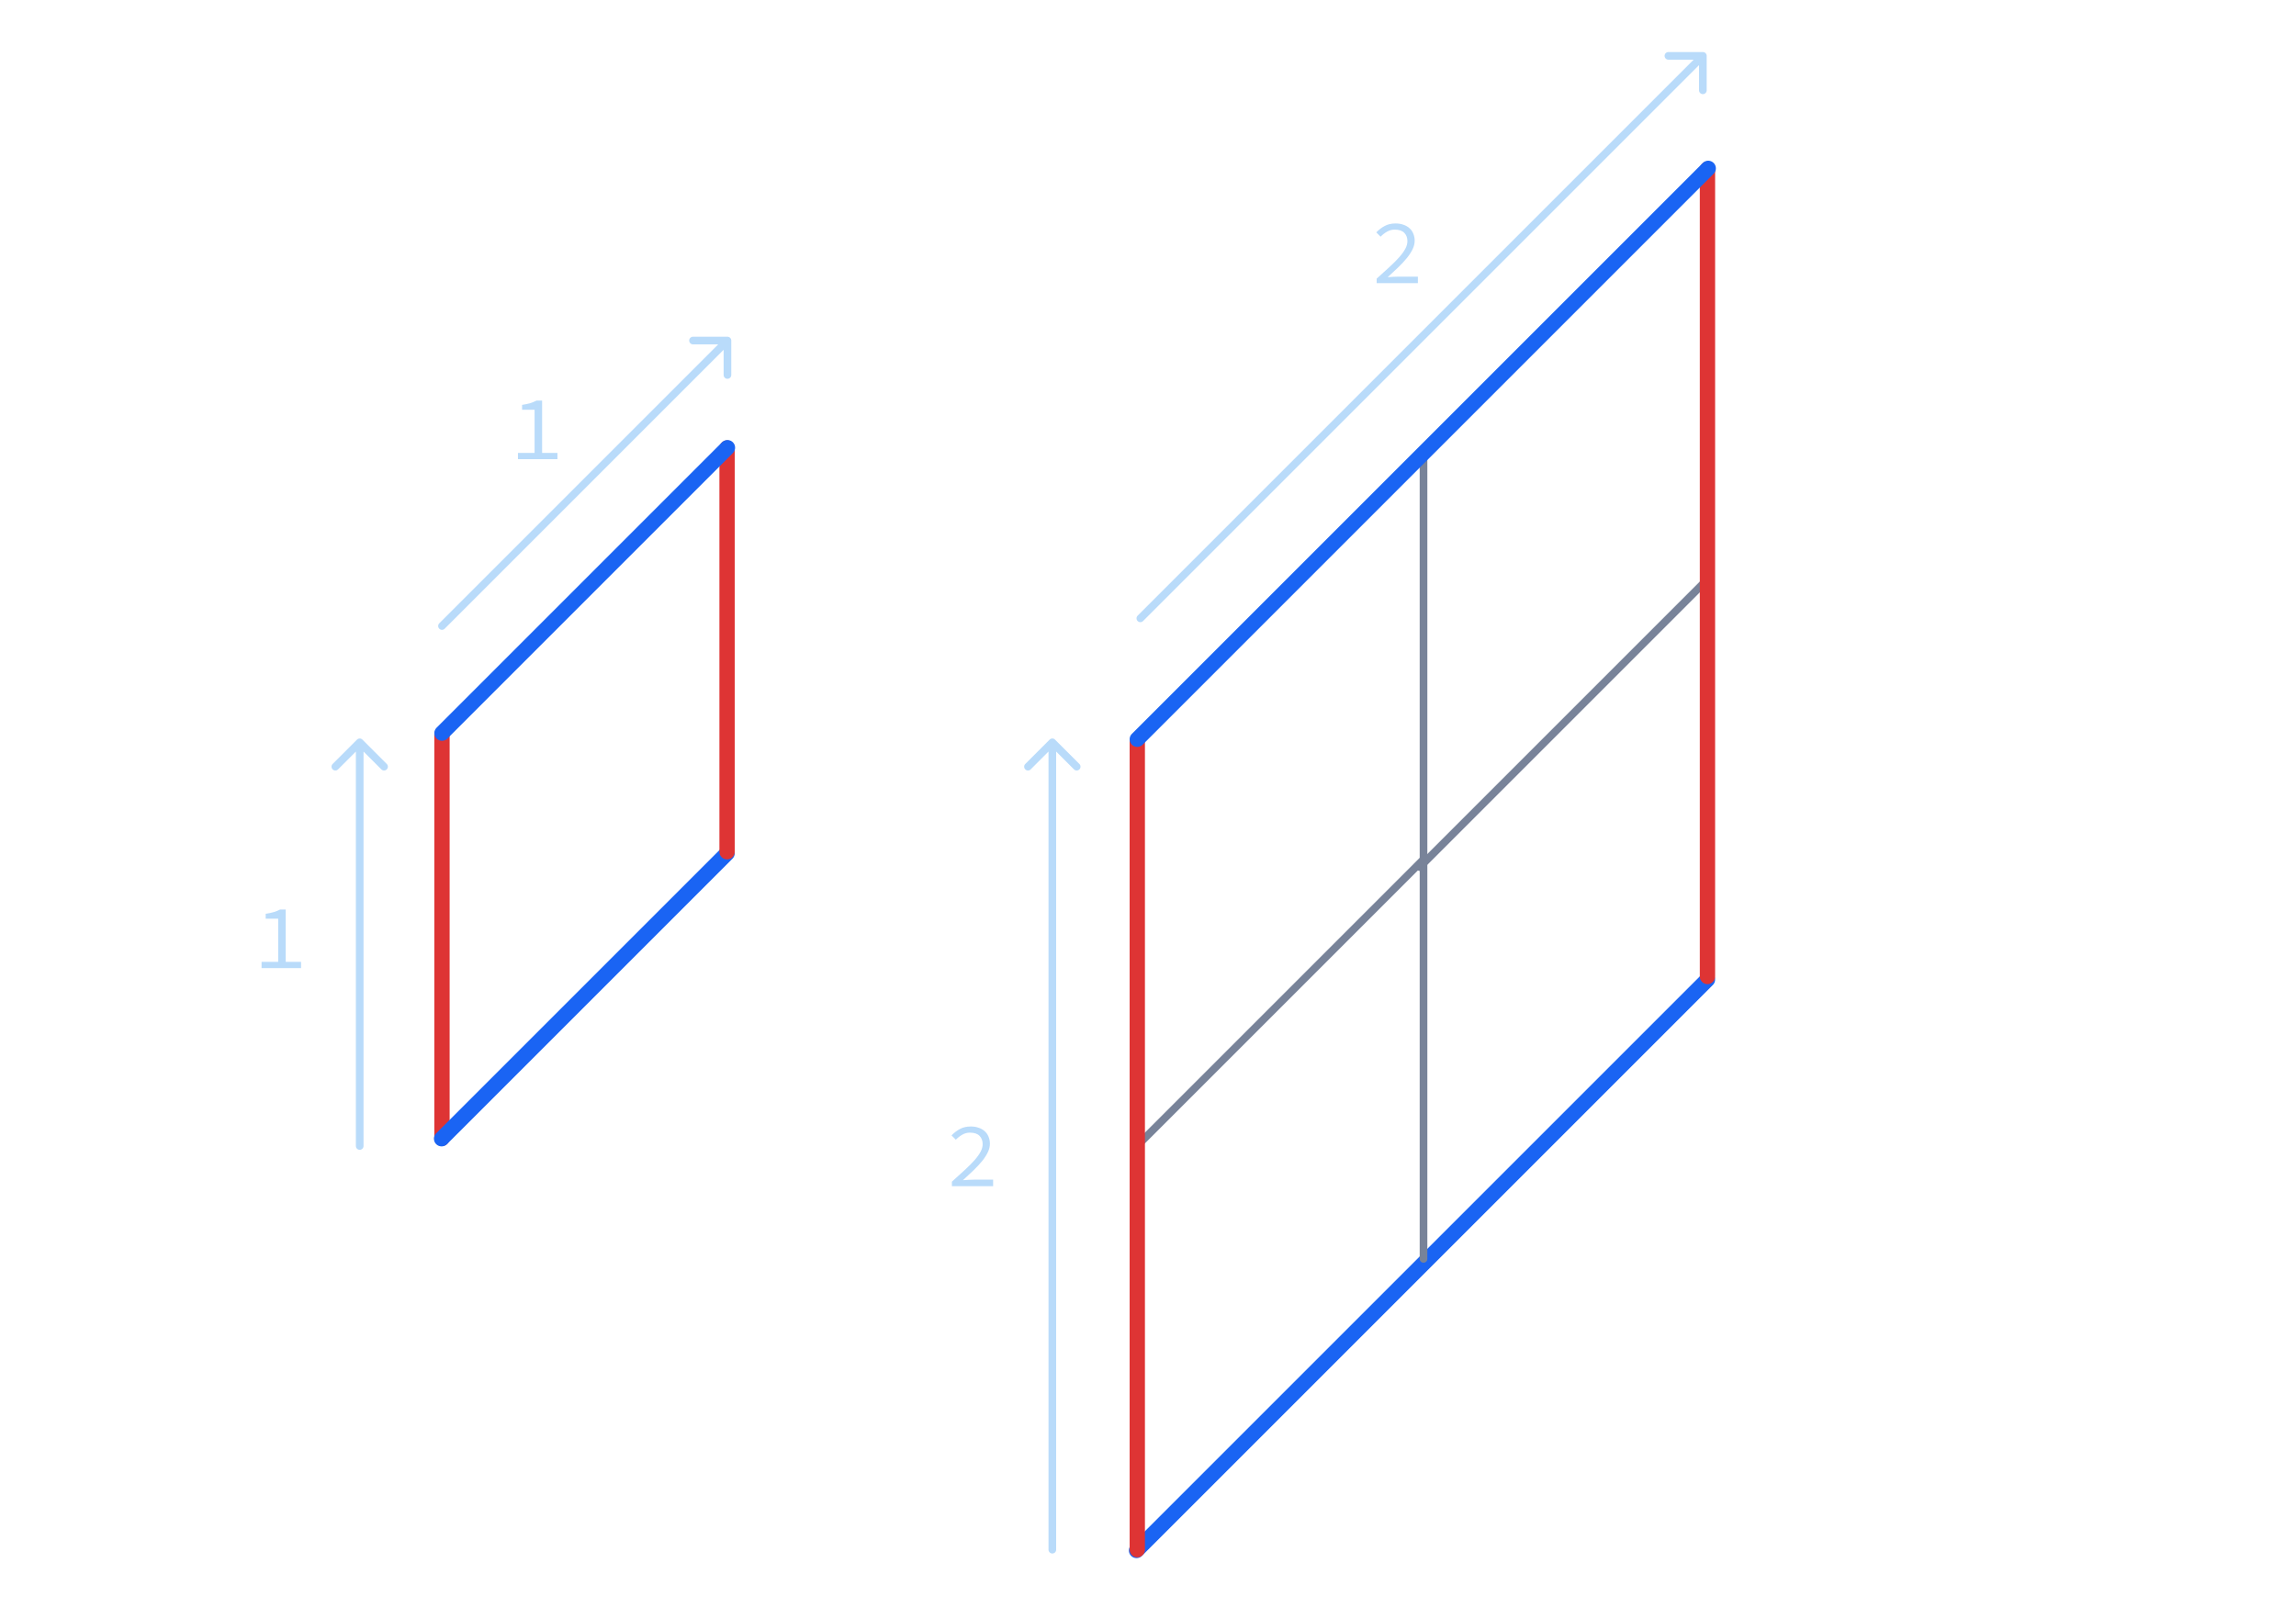
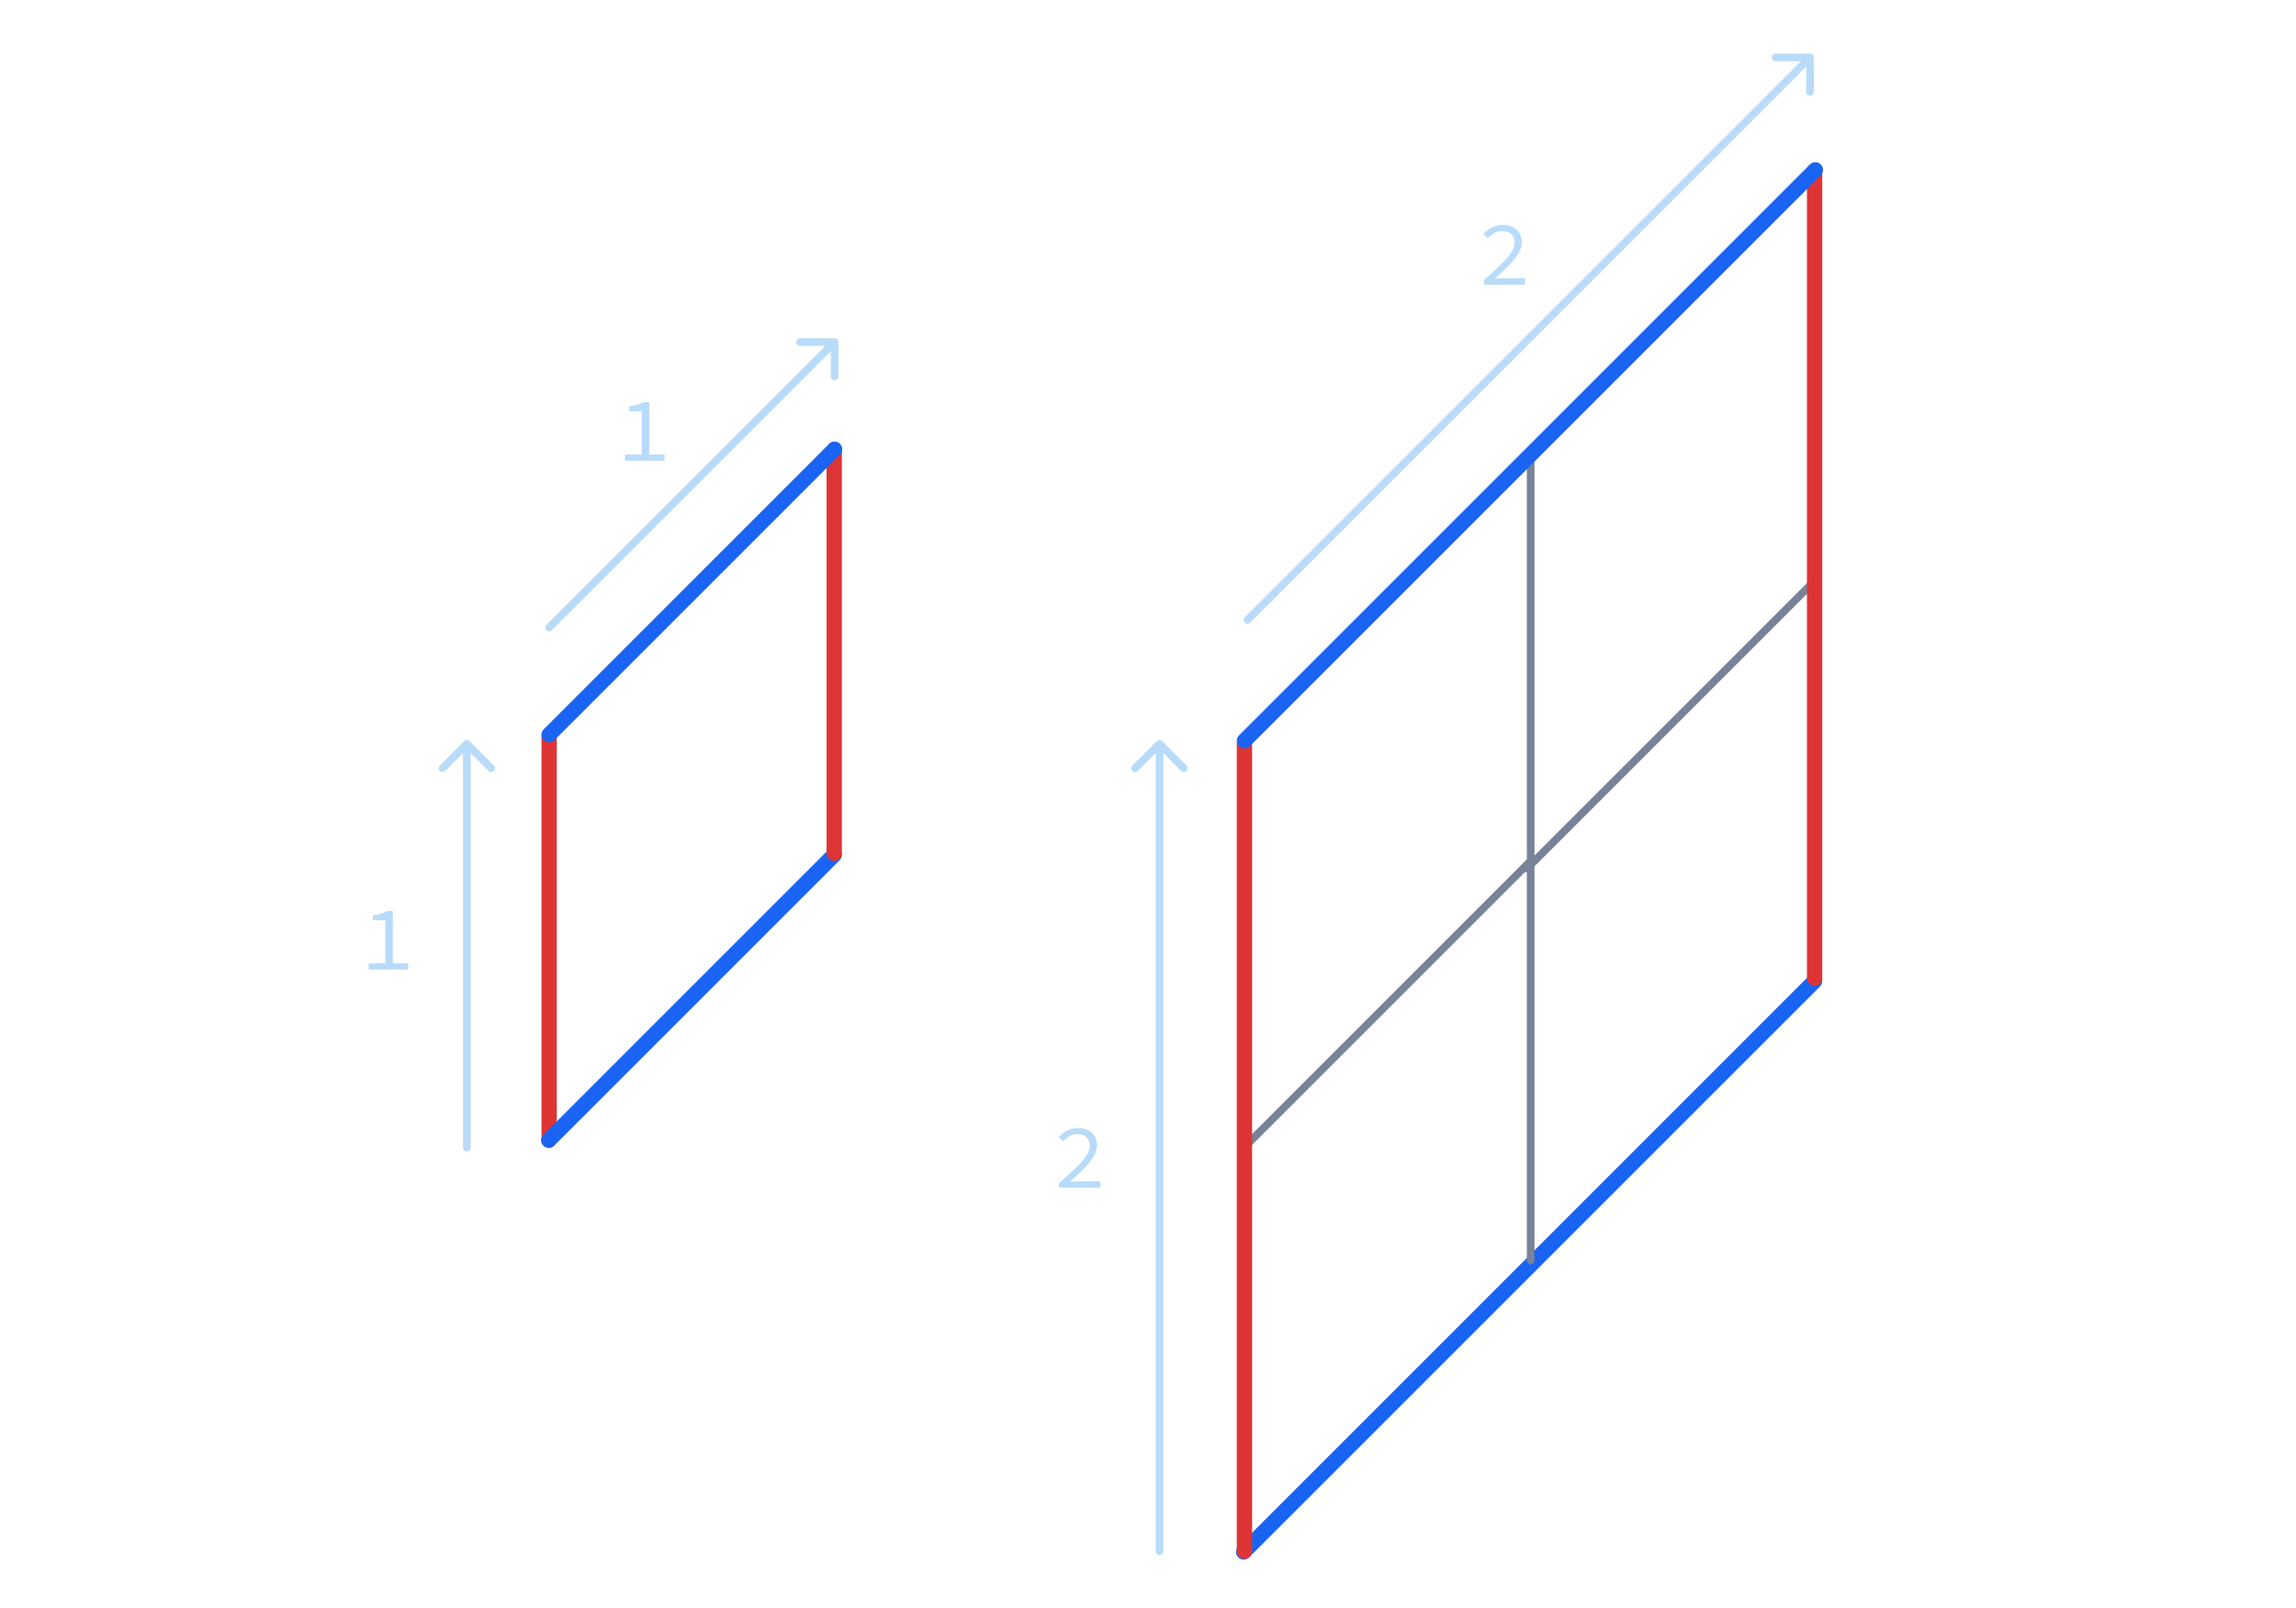
<svg xmlns="http://www.w3.org/2000/svg" width="600" height="420" viewBox="0 0 600 420" fill="none">
-   <path d="M297 405.202L446.2 256.001" stroke="#1A64F3" stroke-width="4" stroke-linecap="round" />
-   <path d="M297 299.6L371.6 225" stroke="#788399" stroke-width="2" stroke-linecap="round" />
-   <path d="M372 119L372 329" stroke="#788399" stroke-width="2" stroke-linecap="round" />
-   <path d="M445.6 152L371 226.6" stroke="#788399" stroke-width="2" stroke-linecap="round" />
-   <path d="M115.5 297.5V192" stroke="#DE3434" stroke-width="4" stroke-linecap="round" />
-   <path d="M115.4 297.6L190 223" stroke="#1A64F3" stroke-width="4" stroke-linecap="round" />
-   <path d="M190 117.1L190 222.6" stroke="#DE3434" stroke-width="4" stroke-linecap="round" />
-   <path d="M190.1 117L115.5 191.6" stroke="#1A64F3" stroke-width="4" stroke-linecap="round" />
-   <path d="M191.1 89C191.1 88.448 190.652 88 190.1 88L181.1 88C180.547 88 180.1 88.448 180.1 89C180.1 89.552 180.547 90 181.1 90L189.1 90L189.1 98C189.1 98.552 189.547 99 190.1 99C190.652 99 191.1 98.552 191.1 98L191.1 89ZM114.793 162.893C114.402 163.283 114.402 163.916 114.793 164.307C115.183 164.697 115.817 164.697 116.207 164.307L114.793 162.893ZM189.393 88.293L114.793 162.893L116.207 164.307L190.807 89.707L189.393 88.293Z" fill="#B9DBFA" />
-   <path d="M446 14.6C446 14.047 445.552 13.6 445 13.6L436 13.6C435.448 13.6 435 14.047 435 14.6C435 15.152 435.448 15.6 436 15.6L444 15.6L444 23.6C444 24.152 444.448 24.6 445 24.6C445.552 24.6 446 24.152 446 23.6L446 14.6ZM297.293 160.893C296.902 161.283 296.902 161.916 297.293 162.307C297.683 162.697 298.317 162.697 298.707 162.307L297.293 160.893ZM444.293 13.893L297.293 160.893L298.707 162.307L445.707 15.307L444.293 13.893Z" fill="#B9DBFA" />
-   <path d="M94.707 193.293C94.317 192.902 93.683 192.902 93.293 193.293L86.929 199.657C86.538 200.047 86.538 200.681 86.929 201.071C87.319 201.462 87.953 201.462 88.343 201.071L94 195.414L99.657 201.071C100.047 201.462 100.681 201.462 101.071 201.071C101.462 200.681 101.462 200.047 101.071 199.657L94.707 193.293ZM93 299.5C93 300.052 93.448 300.5 94 300.5C94.552 300.5 95 300.052 95 299.5L93 299.5ZM93 194L93 299.5L95 299.5L95 194L93 194Z" fill="#B9DBFA" />
-   <path d="M275.707 193.293C275.317 192.902 274.683 192.902 274.293 193.293L267.929 199.657C267.538 200.047 267.538 200.681 267.929 201.071C268.319 201.462 268.953 201.462 269.343 201.071L275 195.414L280.657 201.071C281.047 201.462 281.681 201.462 282.071 201.071C282.462 200.681 282.462 200.047 282.071 199.657L275.707 193.293ZM274 405C274 405.552 274.448 406 275 406C275.552 406 276 405.552 276 405L274 405ZM274 194L274 405L276 405L276 194L274 194Z" fill="#B9DBFA" />
-   <path d="M297.2 405.002V194.001" stroke="#DE3434" stroke-width="4" stroke-linecap="round" />
-   <path d="M446.2 44.2L446.2 255.201" stroke="#DE3434" stroke-width="4" stroke-linecap="round" />
-   <path d="M446.4 44L297.2 193.2" stroke="#1A64F3" stroke-width="4" stroke-linecap="round" />
-   <path d="M145.672 118.368V120H135.352V118.368H139.696V107.088H136.432V105.816C137.248 105.688 137.96 105.536 138.568 105.36C139.176 105.168 139.72 104.944 140.2 104.688H141.664V118.368H145.672Z" fill="#B9DBFA" />
-   <path d="M359.752 72.824C361.048 71.672 362.192 70.632 363.184 69.704C364.192 68.776 365.032 67.928 365.704 67.16C366.392 66.376 366.912 65.648 367.264 64.976C367.616 64.304 367.792 63.648 367.792 63.008C367.792 62.128 367.52 61.408 366.976 60.848C366.432 60.288 365.592 60.008 364.456 60.008C363.736 60.008 363.064 60.192 362.44 60.56C361.832 60.912 361.28 61.344 360.784 61.856L359.656 60.728C360.344 60.024 361.08 59.464 361.864 59.048C362.664 58.616 363.608 58.4 364.696 58.4C365.464 58.4 366.152 58.512 366.76 58.736C367.384 58.944 367.912 59.248 368.344 59.648C368.776 60.032 369.104 60.504 369.328 61.064C369.568 61.624 369.688 62.24 369.688 62.912C369.688 63.632 369.512 64.36 369.16 65.096C368.824 65.816 368.344 66.568 367.72 67.352C367.096 68.12 366.352 68.928 365.488 69.776C364.624 70.608 363.672 71.496 362.632 72.44C363.096 72.408 363.568 72.376 364.048 72.344C364.544 72.312 365.024 72.296 365.488 72.296H370.528V74H359.752V72.824Z" fill="#B9DBFA" />
-   <path d="M78.672 251.368V253H68.352V251.368H72.696V240.088H69.432V238.816C70.248 238.688 70.96 238.536 71.568 238.36C72.176 238.168 72.72 237.944 73.2 237.688H74.664V251.368H78.672Z" fill="#B9DBFA" />
-   <path d="M248.752 308.824C250.048 307.672 251.192 306.632 252.184 305.704C253.192 304.776 254.032 303.928 254.704 303.16C255.392 302.376 255.912 301.648 256.264 300.976C256.616 300.304 256.792 299.648 256.792 299.008C256.792 298.128 256.52 297.408 255.976 296.848C255.432 296.288 254.592 296.008 253.456 296.008C252.736 296.008 252.064 296.192 251.44 296.56C250.832 296.912 250.28 297.344 249.784 297.856L248.656 296.728C249.344 296.024 250.08 295.464 250.864 295.048C251.664 294.616 252.608 294.4 253.696 294.4C254.464 294.4 255.152 294.512 255.76 294.736C256.384 294.944 256.912 295.248 257.344 295.648C257.776 296.032 258.104 296.504 258.328 297.064C258.568 297.624 258.688 298.24 258.688 298.912C258.688 299.632 258.512 300.36 258.16 301.096C257.824 301.816 257.344 302.568 256.72 303.352C256.096 304.12 255.352 304.928 254.488 305.776C253.624 306.608 252.672 307.496 251.632 308.44C252.096 308.408 252.568 308.376 253.048 308.344C253.544 308.312 254.024 308.296 254.488 308.296H259.528V310H248.752V308.824Z" fill="#B9DBFA" />
+   <path d="M325 405.602L474.2 256.402" stroke="#1A64F3" stroke-width="4" stroke-linecap="round" />
+   <path d="M325 300L399.6 225.4" stroke="#788399" stroke-width="2" stroke-linecap="round" />
+   <path d="M400 119.4L400 329.4" stroke="#788399" stroke-width="2" stroke-linecap="round" />
+   <path d="M473.6 152.4L399 227" stroke="#788399" stroke-width="2" stroke-linecap="round" />
+   <path d="M143.5 297.9V192.4" stroke="#DE3434" stroke-width="4" stroke-linecap="round" />
+   <path d="M143.4 298L218 223.4" stroke="#1A64F3" stroke-width="4" stroke-linecap="round" />
+   <path d="M218 117.5L218 223" stroke="#DE3434" stroke-width="4" stroke-linecap="round" />
+   <path d="M218.1 117.4L143.5 192" stroke="#1A64F3" stroke-width="4" stroke-linecap="round" />
+   <path d="M219.1 89.4C219.1 88.848 218.652 88.4 218.1 88.4L209.1 88.4C208.547 88.4 208.1 88.848 208.1 89.4C208.1 89.953 208.547 90.4 209.1 90.4L217.1 90.4L217.1 98.4C217.1 98.953 217.547 99.4 218.1 99.4C218.652 99.4 219.1 98.953 219.1 98.4L219.1 89.4ZM142.793 163.293C142.402 163.683 142.402 164.317 142.793 164.707C143.183 165.098 143.817 165.098 144.207 164.707L142.793 163.293ZM217.393 88.693L142.793 163.293L144.207 164.707L218.807 90.107L217.393 88.693Z" fill="#B9DBFA" />
+   <path d="M474 15C474 14.448 473.552 14 473 14L464 14C463.448 14 463 14.448 463 15C463 15.552 463.448 16 464 16L472 16L472 24C472 24.552 472.448 25 473 25C473.552 25 474 24.552 474 24L474 15ZM325.293 161.293C324.902 161.683 324.902 162.317 325.293 162.707C325.683 163.098 326.317 163.098 326.707 162.707L325.293 161.293ZM472.293 14.293L325.293 161.293L326.707 162.707L473.707 15.707L472.293 14.293Z" fill="#B9DBFA" />
+   <path d="M122.707 193.693C122.317 193.303 121.683 193.303 121.293 193.693L114.929 200.057C114.538 200.448 114.538 201.081 114.929 201.471C115.319 201.862 115.953 201.862 116.343 201.471L122 195.814L127.657 201.471C128.047 201.862 128.681 201.862 129.071 201.471C129.462 201.081 129.462 200.448 129.071 200.057L122.707 193.693ZM121 299.9C121 300.453 121.448 300.9 122 300.9C122.552 300.9 123 300.453 123 299.9L121 299.9ZM121 194.4L121 299.9L123 299.9L123 194.4L121 194.4Z" fill="#B9DBFA" />
+   <path d="M303.707 193.693C303.317 193.303 302.683 193.303 302.293 193.693L295.929 200.057C295.538 200.448 295.538 201.081 295.929 201.471C296.319 201.862 296.953 201.862 297.343 201.471L303 195.814L308.657 201.471C309.047 201.862 309.681 201.862 310.071 201.471C310.462 201.081 310.462 200.448 310.071 200.057L303.707 193.693ZM302 405.4C302 405.953 302.448 406.4 303 406.4C303.552 406.4 304 405.953 304 405.4L302 405.4ZM302 194.4L302 405.4L304 405.4L304 194.4L302 194.4Z" fill="#B9DBFA" />
+   <path d="M325.2 405.403V194.401" stroke="#DE3434" stroke-width="4" stroke-linecap="round" />
+   <path d="M474.2 44.6L474.2 255.601" stroke="#DE3434" stroke-width="4" stroke-linecap="round" />
+   <path d="M474.4 44.4L325.2 193.601" stroke="#1A64F3" stroke-width="4" stroke-linecap="round" />
+   <path d="M173.672 118.768V120.4H163.352V118.768H167.696V107.488H164.432V106.216C165.248 106.088 165.96 105.936 166.568 105.76C167.176 105.568 167.72 105.344 168.2 105.088H169.664V118.768H173.672Z" fill="#B9DBFA" />
+   <path d="M387.752 73.224C389.048 72.072 390.192 71.032 391.184 70.104C392.192 69.176 393.032 68.328 393.704 67.56C394.392 66.776 394.912 66.048 395.264 65.376C395.616 64.704 395.792 64.048 395.792 63.408C395.792 62.528 395.52 61.808 394.976 61.248C394.432 60.688 393.592 60.408 392.456 60.408C391.736 60.408 391.064 60.592 390.44 60.96C389.832 61.312 389.28 61.744 388.784 62.256L387.656 61.128C388.344 60.424 389.08 59.864 389.864 59.448C390.664 59.016 391.608 58.8 392.696 58.8C393.464 58.8 394.152 58.912 394.76 59.136C395.384 59.344 395.912 59.648 396.344 60.048C396.776 60.432 397.104 60.904 397.328 61.464C397.568 62.024 397.688 62.64 397.688 63.312C397.688 64.032 397.512 64.76 397.16 65.496C396.824 66.216 396.344 66.968 395.72 67.752C395.096 68.52 394.352 69.328 393.488 70.176C392.624 71.008 391.672 71.896 390.632 72.84C391.096 72.808 391.568 72.776 392.048 72.744C392.544 72.712 393.024 72.696 393.488 72.696H398.528V74.4H387.752V73.224Z" fill="#B9DBFA" />
+   <path d="M106.672 251.768V253.4H96.352V251.768H100.696V240.488H97.432V239.216C98.248 239.088 98.96 238.936 99.568 238.76C100.176 238.568 100.72 238.344 101.2 238.088H102.664V251.768H106.672Z" fill="#B9DBFA" />
+   <path d="M276.752 309.224C278.048 308.072 279.192 307.032 280.184 306.104C281.192 305.176 282.032 304.328 282.704 303.56C283.392 302.776 283.912 302.048 284.264 301.376C284.616 300.704 284.792 300.048 284.792 299.408C284.792 298.528 284.52 297.808 283.976 297.248C283.432 296.688 282.592 296.408 281.456 296.408C280.736 296.408 280.064 296.592 279.44 296.96C278.832 297.312 278.28 297.744 277.784 298.256L276.656 297.128C277.344 296.424 278.08 295.864 278.864 295.448C279.664 295.016 280.608 294.8 281.696 294.8C282.464 294.8 283.152 294.912 283.76 295.136C284.384 295.344 284.912 295.648 285.344 296.048C285.776 296.432 286.104 296.904 286.328 297.464C286.568 298.024 286.688 298.64 286.688 299.312C286.688 300.032 286.512 300.76 286.16 301.496C285.824 302.216 285.344 302.968 284.72 303.752C284.096 304.52 283.352 305.328 282.488 306.176C281.624 307.008 280.672 307.896 279.632 308.84C280.096 308.808 280.568 308.776 281.048 308.744C281.544 308.712 282.024 308.696 282.488 308.696H287.528V310.4H276.752V309.224Z" fill="#B9DBFA" />
</svg>
